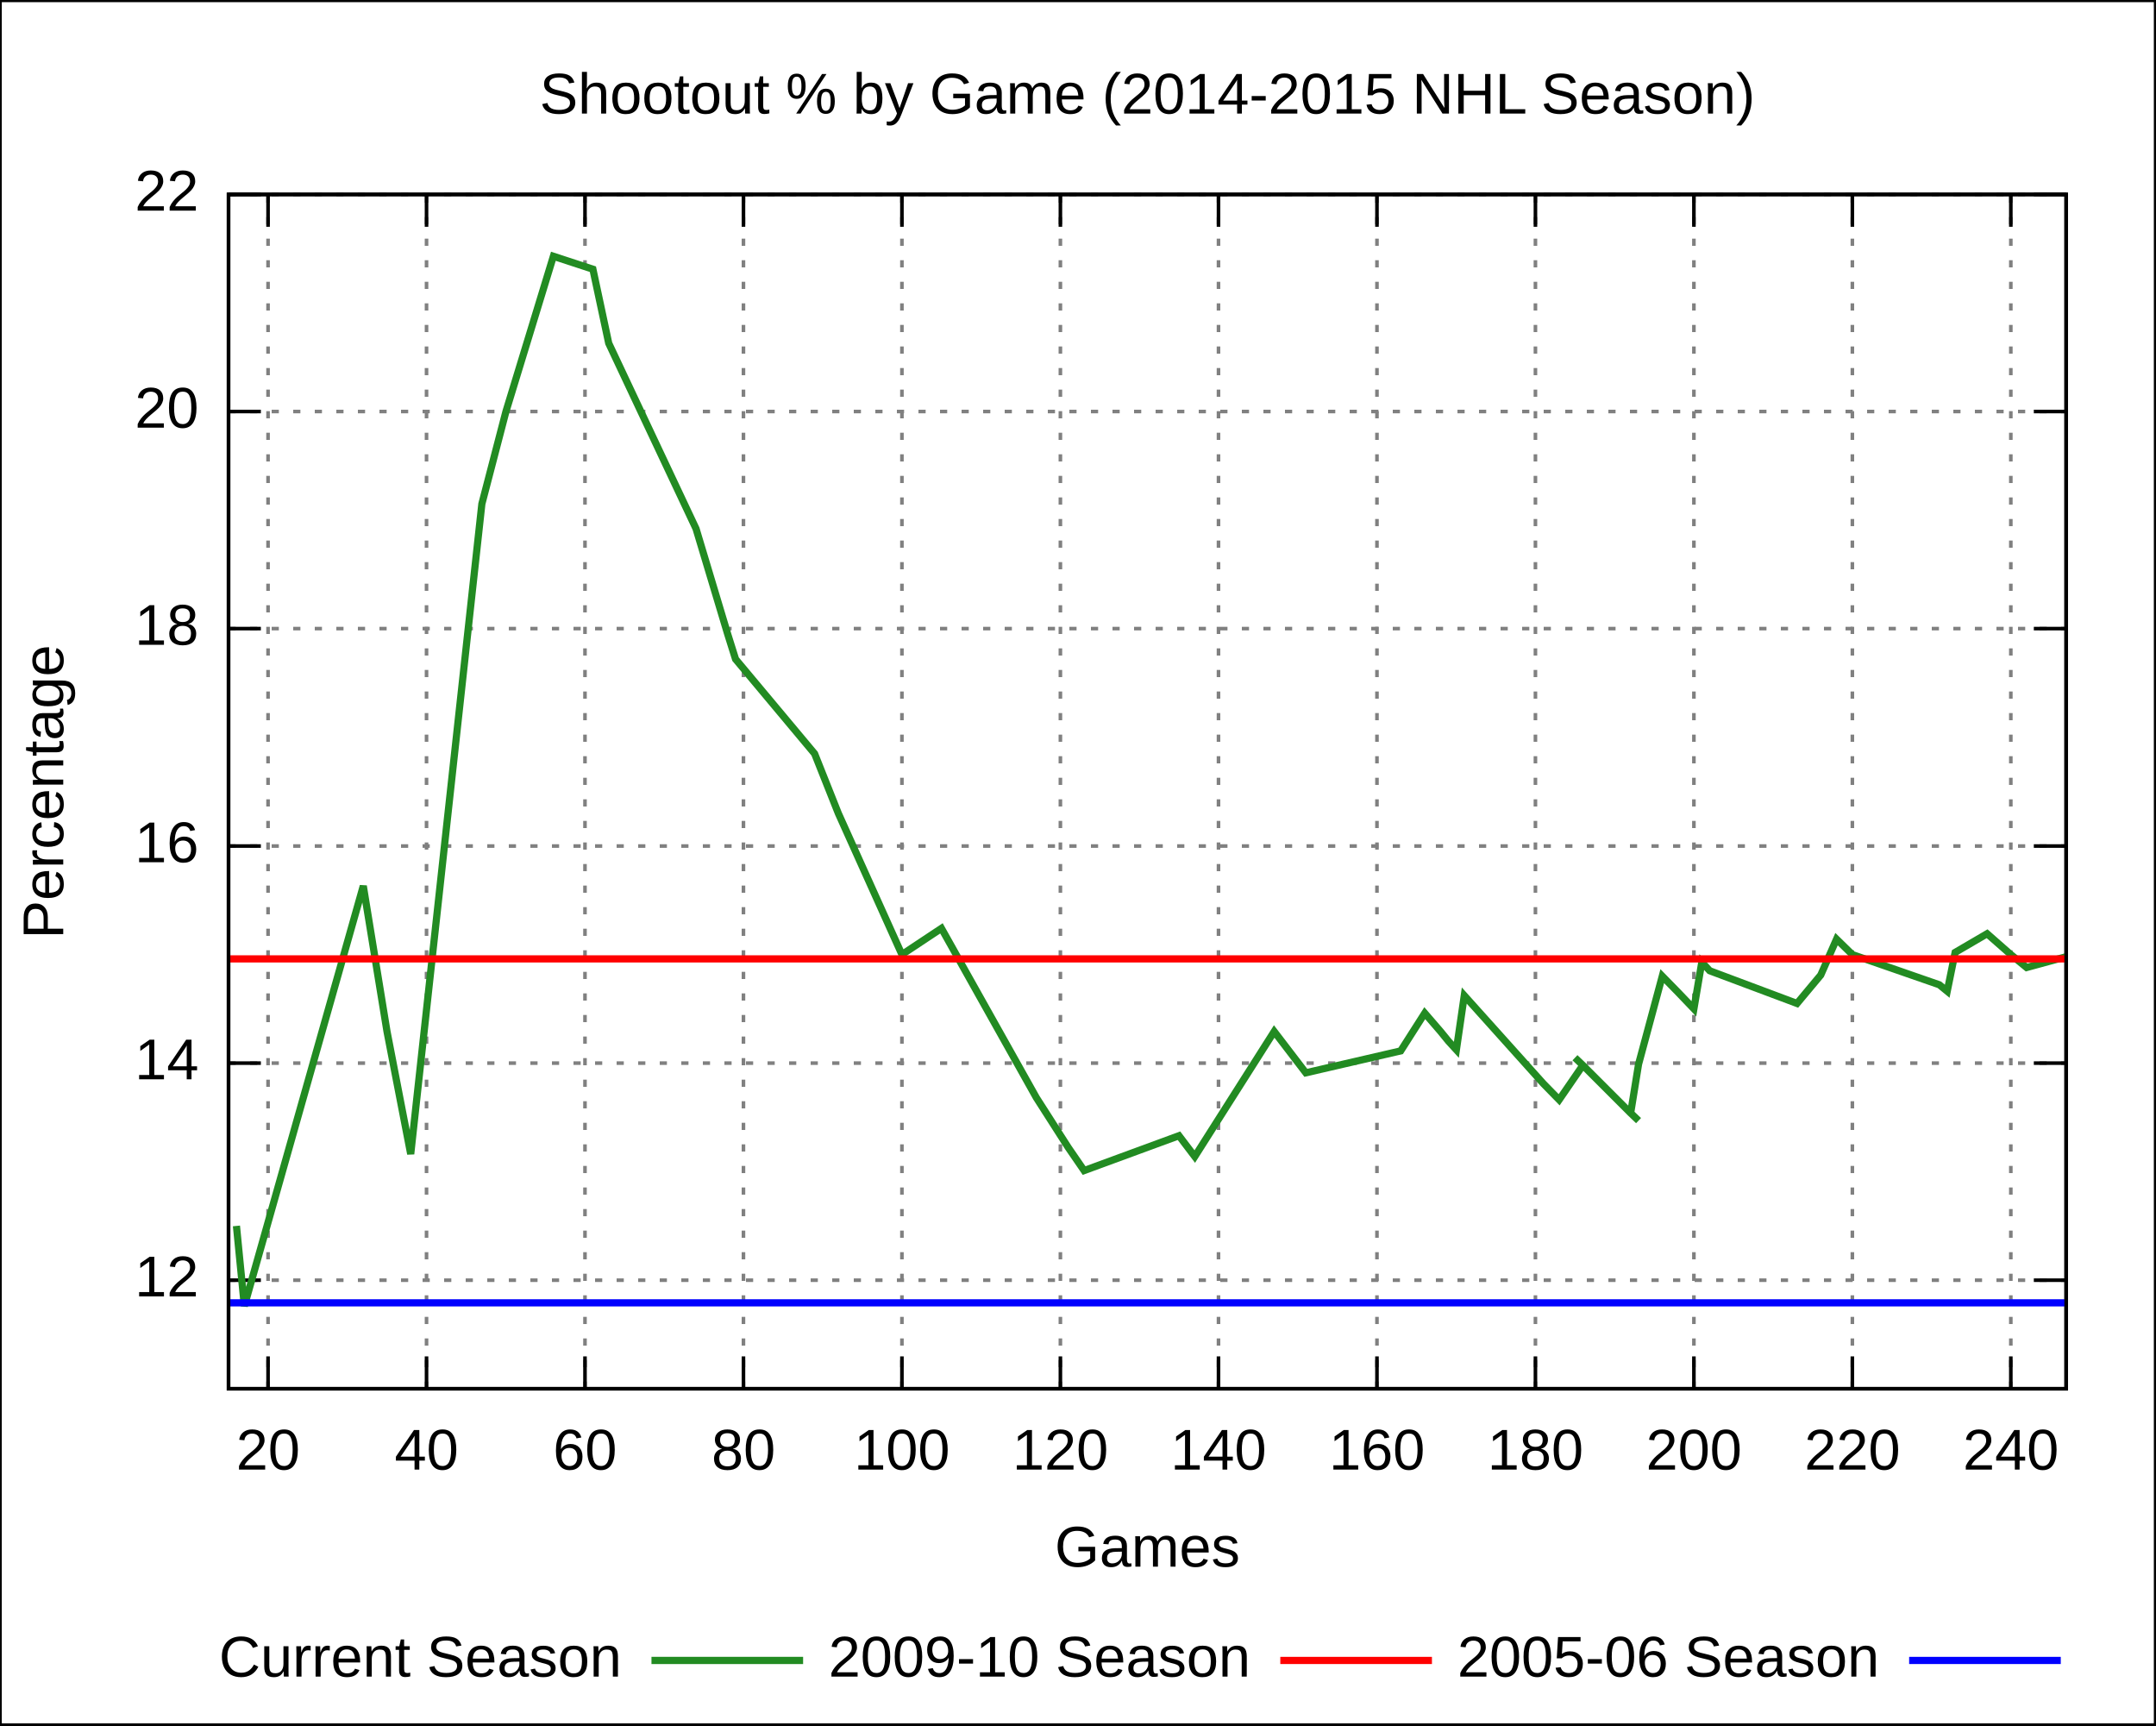
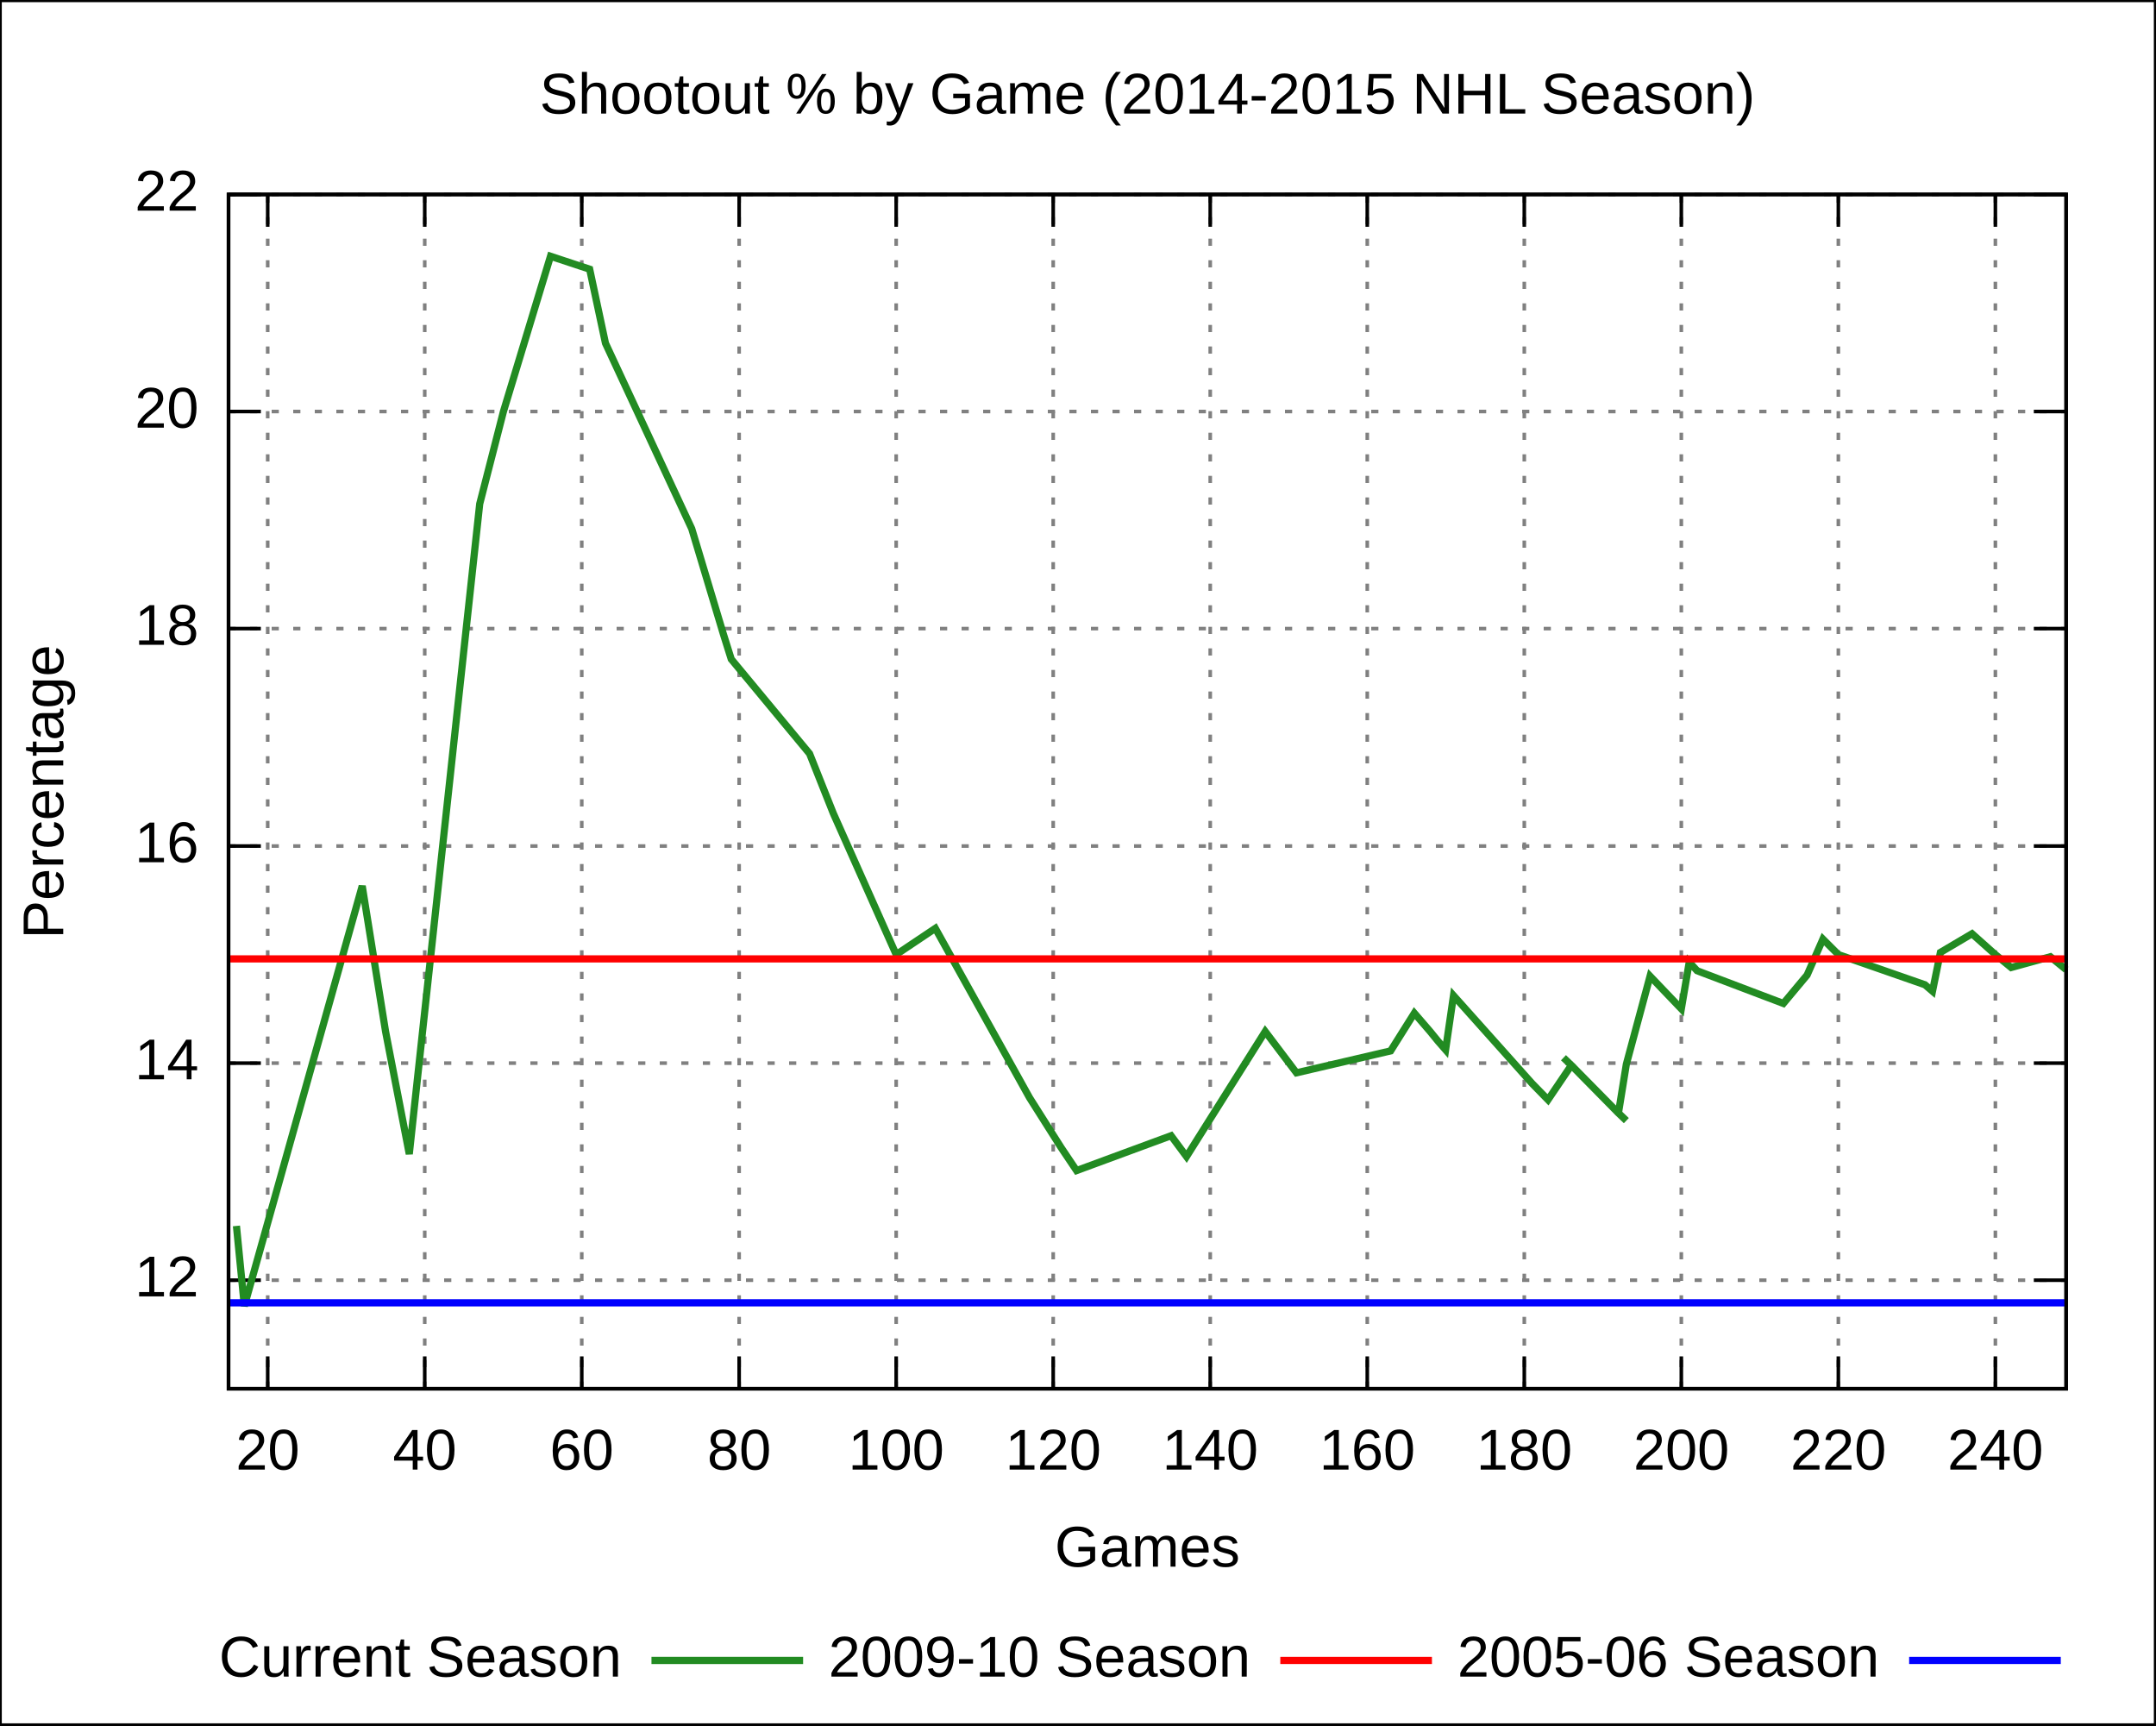
<svg xmlns="http://www.w3.org/2000/svg" xmlns:xlink="http://www.w3.org/1999/xlink" width="600" height="480" viewBox="0 0 600 480">
  <g id="gnuplot_canvas">
    <rect x="0" y="0" width="600" height="480" fill="none" />
    <defs>
      <circle id="gpDot" r="0.5" stroke-width="0.5" />
      <path id="gpPt0" stroke-width="0.222" stroke="currentColor" d="M-1,0 h2 M0,-1 v2" />
      <path id="gpPt1" stroke-width="0.222" stroke="currentColor" d="M-1,-1 L1,1 M1,-1 L-1,1" />
      <path id="gpPt2" stroke-width="0.222" stroke="currentColor" d="M-1,0 L1,0 M0,-1 L0,1 M-1,-1 L1,1 M-1,1 L1,-1" />
      <rect id="gpPt3" stroke-width="0.222" stroke="currentColor" x="-1" y="-1" width="2" height="2" />
      <rect id="gpPt4" stroke-width="0.222" stroke="currentColor" fill="currentColor" x="-1" y="-1" width="2" height="2" />
      <circle id="gpPt5" stroke-width="0.222" stroke="currentColor" cx="0" cy="0" r="1" />
      <use xlink:href="#gpPt5" id="gpPt6" fill="currentColor" stroke="none" />
      <path id="gpPt7" stroke-width="0.222" stroke="currentColor" d="M0,-1.33 L-1.33,0.67 L1.33,0.67 z" />
      <use xlink:href="#gpPt7" id="gpPt8" fill="currentColor" stroke="none" />
      <use xlink:href="#gpPt7" id="gpPt9" stroke="currentColor" transform="rotate(180)" />
      <use xlink:href="#gpPt9" id="gpPt10" fill="currentColor" stroke="none" />
      <use xlink:href="#gpPt3" id="gpPt11" stroke="currentColor" transform="rotate(45)" />
      <use xlink:href="#gpPt11" id="gpPt12" fill="currentColor" stroke="none" />
    </defs>
    <g style="fill:none; color:white; stroke:currentColor; stroke-width:1.00; stroke-linecap:butt; stroke-linejoin:miter">
</g>
    <g style="fill:none; color:black; stroke:currentColor; stroke-width:1.00; stroke-linecap:butt; stroke-linejoin:miter">
      <g style="stroke:none; shape-rendering:crispEdges">
        <polygon fill="rgb(255, 255, 255)" points="0.0,480.0 599.9,480.0 599.9,0.1 0.0,0.1 " />
      </g>
      <path stroke="black" d="M0.0,480.0 L0.0,0.1 L599.9,0.1 L599.9,480.0 L0.0,480.0  " />
    </g>
    <g style="fill:none; color:gray; stroke:currentColor; stroke-width:1.00; stroke-linecap:butt; stroke-linejoin:miter">
      <path stroke="gray" stroke-dasharray=" 2,4" class="gridline" d="M63.6,356.2 L575.0,356.2  " />
    </g>
    <g style="fill:none; color:black; stroke:currentColor; stroke-width:1.00; stroke-linecap:butt; stroke-linejoin:miter">
      <path stroke="black" d="M63.6,356.2 L72.6,356.2 M575.0,356.2 L566.0,356.2  " />
      <g transform="translate(55.3,360.7)" style="stroke:none; fill:black; font-family:Arial; font-size:12.00pt; text-anchor:end">
        <text> 12</text>
      </g>
    </g>
    <g style="fill:none; color:gray; stroke:currentColor; stroke-width:1.00; stroke-linecap:butt; stroke-linejoin:miter">
      <path stroke="gray" stroke-dasharray=" 2,4" class="gridline" d="M63.6,295.8 L575.0,295.8  " />
    </g>
    <g style="fill:none; color:black; stroke:currentColor; stroke-width:1.00; stroke-linecap:butt; stroke-linejoin:miter">
      <path stroke="black" d="M63.6,295.8 L72.6,295.8 M575.0,295.8 L566.0,295.8  " />
      <g transform="translate(55.3,300.3)" style="stroke:none; fill:black; font-family:Arial; font-size:12.00pt; text-anchor:end">
        <text> 14</text>
      </g>
    </g>
    <g style="fill:none; color:gray; stroke:currentColor; stroke-width:1.00; stroke-linecap:butt; stroke-linejoin:miter">
      <path stroke="gray" stroke-dasharray=" 2,4" class="gridline" d="M63.6,235.4 L575.0,235.4  " />
    </g>
    <g style="fill:none; color:black; stroke:currentColor; stroke-width:1.00; stroke-linecap:butt; stroke-linejoin:miter">
      <path stroke="black" d="M63.6,235.4 L72.6,235.4 M575.0,235.4 L566.0,235.4  " />
      <g transform="translate(55.3,239.9)" style="stroke:none; fill:black; font-family:Arial; font-size:12.00pt; text-anchor:end">
        <text> 16</text>
      </g>
    </g>
    <g style="fill:none; color:gray; stroke:currentColor; stroke-width:1.00; stroke-linecap:butt; stroke-linejoin:miter">
      <path stroke="gray" stroke-dasharray=" 2,4" class="gridline" d="M63.6,174.9 L575.0,174.9  " />
    </g>
    <g style="fill:none; color:black; stroke:currentColor; stroke-width:1.00; stroke-linecap:butt; stroke-linejoin:miter">
      <path stroke="black" d="M63.6,174.9 L72.6,174.9 M575.0,174.9 L566.0,174.9  " />
      <g transform="translate(55.3,179.4)" style="stroke:none; fill:black; font-family:Arial; font-size:12.00pt; text-anchor:end">
        <text> 18</text>
      </g>
    </g>
    <g style="fill:none; color:gray; stroke:currentColor; stroke-width:1.00; stroke-linecap:butt; stroke-linejoin:miter">
      <path stroke="gray" stroke-dasharray=" 2,4" class="gridline" d="M63.6,114.5 L575.0,114.5  " />
    </g>
    <g style="fill:none; color:black; stroke:currentColor; stroke-width:1.00; stroke-linecap:butt; stroke-linejoin:miter">
      <path stroke="black" d="M63.6,114.5 L72.6,114.5 M575.0,114.5 L566.0,114.5  " />
      <g transform="translate(55.3,119.0)" style="stroke:none; fill:black; font-family:Arial; font-size:12.00pt; text-anchor:end">
        <text> 20</text>
      </g>
    </g>
    <g style="fill:none; color:gray; stroke:currentColor; stroke-width:1.00; stroke-linecap:butt; stroke-linejoin:miter">
      <path stroke="gray" stroke-dasharray=" 2,4" class="gridline" d="M63.6,54.1 L575.0,54.1  " />
    </g>
    <g style="fill:none; color:black; stroke:currentColor; stroke-width:1.00; stroke-linecap:butt; stroke-linejoin:miter">
      <path stroke="black" d="M63.6,54.1 L72.6,54.1 M575.0,54.1 L566.0,54.1  " />
      <g transform="translate(55.3,58.6)" style="stroke:none; fill:black; font-family:Arial; font-size:12.00pt; text-anchor:end">
        <text> 22</text>
      </g>
    </g>
    <g style="fill:none; color:gray; stroke:currentColor; stroke-width:1.00; stroke-linecap:butt; stroke-linejoin:miter">
-       <path stroke="gray" stroke-dasharray=" 2,4" class="gridline" d="M74.6,386.4 L74.6,54.1  " />
-     </g>
-     <g style="fill:none; color:black; stroke:currentColor; stroke-width:1.00; stroke-linecap:butt; stroke-linejoin:miter">
-       <path stroke="black" d="M74.6,386.4 L74.6,377.4 M74.6,54.1 L74.6,63.1  " />
-       <g transform="translate(74.6,408.9)" style="stroke:none; fill:black; font-family:Arial; font-size:12.00pt; text-anchor:middle">
+       <path stroke="gray" stroke-dasharray=" 2,4" class="gridline" d="M74.5,386.4 L74.5,54.1  " />
+     </g>
+     <g style="fill:none; color:black; stroke:currentColor; stroke-width:1.00; stroke-linecap:butt; stroke-linejoin:miter">
+       <path stroke="black" d="M74.5,386.4 L74.5,377.4 M74.5,54.1 L74.5,63.1  " />
+       <g transform="translate(74.5,408.9)" style="stroke:none; fill:black; font-family:Arial; font-size:12.00pt; text-anchor:middle">
        <text> 20</text>
      </g>
    </g>
    <g style="fill:none; color:gray; stroke:currentColor; stroke-width:1.00; stroke-linecap:butt; stroke-linejoin:miter">
-       <path stroke="gray" stroke-dasharray=" 2,4" class="gridline" d="M118.7,386.4 L118.7,54.1  " />
-     </g>
-     <g style="fill:none; color:black; stroke:currentColor; stroke-width:1.00; stroke-linecap:butt; stroke-linejoin:miter">
-       <path stroke="black" d="M118.7,386.4 L118.7,377.4 M118.7,54.1 L118.7,63.1  " />
-       <g transform="translate(118.7,408.9)" style="stroke:none; fill:black; font-family:Arial; font-size:12.00pt; text-anchor:middle">
+       <path stroke="gray" stroke-dasharray=" 2,4" class="gridline" d="M118.2,386.4 L118.2,54.1  " />
+     </g>
+     <g style="fill:none; color:black; stroke:currentColor; stroke-width:1.00; stroke-linecap:butt; stroke-linejoin:miter">
+       <path stroke="black" d="M118.2,386.4 L118.2,377.4 M118.2,54.1 L118.2,63.1  " />
+       <g transform="translate(118.2,408.9)" style="stroke:none; fill:black; font-family:Arial; font-size:12.00pt; text-anchor:middle">
        <text> 40</text>
      </g>
    </g>
    <g style="fill:none; color:gray; stroke:currentColor; stroke-width:1.00; stroke-linecap:butt; stroke-linejoin:miter">
-       <path stroke="gray" stroke-dasharray=" 2,4" class="gridline" d="M162.8,386.4 L162.8,54.1  " />
-     </g>
-     <g style="fill:none; color:black; stroke:currentColor; stroke-width:1.00; stroke-linecap:butt; stroke-linejoin:miter">
-       <path stroke="black" d="M162.8,386.4 L162.8,377.4 M162.8,54.1 L162.8,63.1  " />
-       <g transform="translate(162.8,408.9)" style="stroke:none; fill:black; font-family:Arial; font-size:12.00pt; text-anchor:middle">
+       <path stroke="gray" stroke-dasharray=" 2,4" class="gridline" d="M161.9,386.4 L161.9,54.1  " />
+     </g>
+     <g style="fill:none; color:black; stroke:currentColor; stroke-width:1.00; stroke-linecap:butt; stroke-linejoin:miter">
+       <path stroke="black" d="M161.9,386.4 L161.9,377.4 M161.9,54.1 L161.9,63.1  " />
+       <g transform="translate(161.9,408.9)" style="stroke:none; fill:black; font-family:Arial; font-size:12.00pt; text-anchor:middle">
        <text> 60</text>
      </g>
    </g>
    <g style="fill:none; color:gray; stroke:currentColor; stroke-width:1.00; stroke-linecap:butt; stroke-linejoin:miter">
-       <path stroke="gray" stroke-dasharray=" 2,4" class="gridline" d="M206.9,386.4 L206.9,54.1  " />
-     </g>
-     <g style="fill:none; color:black; stroke:currentColor; stroke-width:1.00; stroke-linecap:butt; stroke-linejoin:miter">
-       <path stroke="black" d="M206.9,386.4 L206.9,377.4 M206.9,54.1 L206.9,63.1  " />
-       <g transform="translate(206.9,408.9)" style="stroke:none; fill:black; font-family:Arial; font-size:12.00pt; text-anchor:middle">
+       <path stroke="gray" stroke-dasharray=" 2,4" class="gridline" d="M205.7,386.4 L205.7,54.1  " />
+     </g>
+     <g style="fill:none; color:black; stroke:currentColor; stroke-width:1.00; stroke-linecap:butt; stroke-linejoin:miter">
+       <path stroke="black" d="M205.7,386.4 L205.7,377.4 M205.7,54.1 L205.7,63.1  " />
+       <g transform="translate(205.7,408.9)" style="stroke:none; fill:black; font-family:Arial; font-size:12.00pt; text-anchor:middle">
        <text> 80</text>
      </g>
    </g>
    <g style="fill:none; color:gray; stroke:currentColor; stroke-width:1.00; stroke-linecap:butt; stroke-linejoin:miter">
-       <path stroke="gray" stroke-dasharray=" 2,4" class="gridline" d="M251.0,386.4 L251.0,54.1  " />
-     </g>
-     <g style="fill:none; color:black; stroke:currentColor; stroke-width:1.00; stroke-linecap:butt; stroke-linejoin:miter">
-       <path stroke="black" d="M251.0,386.4 L251.0,377.4 M251.0,54.1 L251.0,63.1  " />
-       <g transform="translate(251.0,408.9)" style="stroke:none; fill:black; font-family:Arial; font-size:12.00pt; text-anchor:middle">
+       <path stroke="gray" stroke-dasharray=" 2,4" class="gridline" d="M249.4,386.4 L249.4,54.1  " />
+     </g>
+     <g style="fill:none; color:black; stroke:currentColor; stroke-width:1.00; stroke-linecap:butt; stroke-linejoin:miter">
+       <path stroke="black" d="M249.4,386.4 L249.4,377.4 M249.4,54.1 L249.4,63.1  " />
+       <g transform="translate(249.4,408.9)" style="stroke:none; fill:black; font-family:Arial; font-size:12.00pt; text-anchor:middle">
        <text> 100</text>
      </g>
    </g>
    <g style="fill:none; color:gray; stroke:currentColor; stroke-width:1.00; stroke-linecap:butt; stroke-linejoin:miter">
-       <path stroke="gray" stroke-dasharray=" 2,4" class="gridline" d="M295.1,386.4 L295.1,54.1  " />
-     </g>
-     <g style="fill:none; color:black; stroke:currentColor; stroke-width:1.00; stroke-linecap:butt; stroke-linejoin:miter">
-       <path stroke="black" d="M295.1,386.4 L295.1,377.4 M295.1,54.1 L295.1,63.1  " />
-       <g transform="translate(295.1,408.9)" style="stroke:none; fill:black; font-family:Arial; font-size:12.00pt; text-anchor:middle">
+       <path stroke="gray" stroke-dasharray=" 2,4" class="gridline" d="M293.1,386.4 L293.1,54.1  " />
+     </g>
+     <g style="fill:none; color:black; stroke:currentColor; stroke-width:1.00; stroke-linecap:butt; stroke-linejoin:miter">
+       <path stroke="black" d="M293.1,386.4 L293.1,377.4 M293.1,54.1 L293.1,63.1  " />
+       <g transform="translate(293.1,408.9)" style="stroke:none; fill:black; font-family:Arial; font-size:12.00pt; text-anchor:middle">
        <text> 120</text>
      </g>
    </g>
    <g style="fill:none; color:gray; stroke:currentColor; stroke-width:1.00; stroke-linecap:butt; stroke-linejoin:miter">
-       <path stroke="gray" stroke-dasharray=" 2,4" class="gridline" d="M339.1,386.4 L339.1,54.1  " />
-     </g>
-     <g style="fill:none; color:black; stroke:currentColor; stroke-width:1.00; stroke-linecap:butt; stroke-linejoin:miter">
-       <path stroke="black" d="M339.1,386.4 L339.1,377.4 M339.1,54.1 L339.1,63.1  " />
-       <g transform="translate(339.1,408.9)" style="stroke:none; fill:black; font-family:Arial; font-size:12.00pt; text-anchor:middle">
+       <path stroke="gray" stroke-dasharray=" 2,4" class="gridline" d="M336.8,386.4 L336.8,54.1  " />
+     </g>
+     <g style="fill:none; color:black; stroke:currentColor; stroke-width:1.00; stroke-linecap:butt; stroke-linejoin:miter">
+       <path stroke="black" d="M336.8,386.4 L336.8,377.4 M336.8,54.1 L336.8,63.1  " />
+       <g transform="translate(336.8,408.9)" style="stroke:none; fill:black; font-family:Arial; font-size:12.00pt; text-anchor:middle">
        <text> 140</text>
      </g>
    </g>
    <g style="fill:none; color:gray; stroke:currentColor; stroke-width:1.00; stroke-linecap:butt; stroke-linejoin:miter">
-       <path stroke="gray" stroke-dasharray=" 2,4" class="gridline" d="M383.2,386.4 L383.2,54.1  " />
-     </g>
-     <g style="fill:none; color:black; stroke:currentColor; stroke-width:1.00; stroke-linecap:butt; stroke-linejoin:miter">
-       <path stroke="black" d="M383.2,386.4 L383.2,377.4 M383.2,54.1 L383.2,63.1  " />
-       <g transform="translate(383.2,408.9)" style="stroke:none; fill:black; font-family:Arial; font-size:12.00pt; text-anchor:middle">
+       <path stroke="gray" stroke-dasharray=" 2,4" class="gridline" d="M380.5,386.4 L380.5,54.1  " />
+     </g>
+     <g style="fill:none; color:black; stroke:currentColor; stroke-width:1.00; stroke-linecap:butt; stroke-linejoin:miter">
+       <path stroke="black" d="M380.5,386.4 L380.5,377.4 M380.5,54.1 L380.5,63.1  " />
+       <g transform="translate(380.5,408.9)" style="stroke:none; fill:black; font-family:Arial; font-size:12.00pt; text-anchor:middle">
        <text> 160</text>
      </g>
    </g>
    <g style="fill:none; color:gray; stroke:currentColor; stroke-width:1.00; stroke-linecap:butt; stroke-linejoin:miter">
-       <path stroke="gray" stroke-dasharray=" 2,4" class="gridline" d="M427.3,386.4 L427.3,54.1  " />
-     </g>
-     <g style="fill:none; color:black; stroke:currentColor; stroke-width:1.00; stroke-linecap:butt; stroke-linejoin:miter">
-       <path stroke="black" d="M427.3,386.4 L427.3,377.4 M427.3,54.1 L427.3,63.1  " />
-       <g transform="translate(427.3,408.9)" style="stroke:none; fill:black; font-family:Arial; font-size:12.00pt; text-anchor:middle">
+       <path stroke="gray" stroke-dasharray=" 2,4" class="gridline" d="M424.2,386.4 L424.2,54.1  " />
+     </g>
+     <g style="fill:none; color:black; stroke:currentColor; stroke-width:1.00; stroke-linecap:butt; stroke-linejoin:miter">
+       <path stroke="black" d="M424.2,386.4 L424.2,377.4 M424.2,54.1 L424.2,63.1  " />
+       <g transform="translate(424.2,408.9)" style="stroke:none; fill:black; font-family:Arial; font-size:12.00pt; text-anchor:middle">
        <text> 180</text>
      </g>
    </g>
    <g style="fill:none; color:gray; stroke:currentColor; stroke-width:1.00; stroke-linecap:butt; stroke-linejoin:miter">
-       <path stroke="gray" stroke-dasharray=" 2,4" class="gridline" d="M471.4,386.4 L471.4,54.1  " />
-     </g>
-     <g style="fill:none; color:black; stroke:currentColor; stroke-width:1.00; stroke-linecap:butt; stroke-linejoin:miter">
-       <path stroke="black" d="M471.4,386.4 L471.4,377.4 M471.4,54.1 L471.4,63.1  " />
-       <g transform="translate(471.4,408.9)" style="stroke:none; fill:black; font-family:Arial; font-size:12.00pt; text-anchor:middle">
+       <path stroke="gray" stroke-dasharray=" 2,4" class="gridline" d="M467.9,386.4 L467.9,54.1  " />
+     </g>
+     <g style="fill:none; color:black; stroke:currentColor; stroke-width:1.00; stroke-linecap:butt; stroke-linejoin:miter">
+       <path stroke="black" d="M467.9,386.4 L467.9,377.4 M467.9,54.1 L467.9,63.1  " />
+       <g transform="translate(467.9,408.9)" style="stroke:none; fill:black; font-family:Arial; font-size:12.00pt; text-anchor:middle">
        <text> 200</text>
      </g>
    </g>
    <g style="fill:none; color:gray; stroke:currentColor; stroke-width:1.00; stroke-linecap:butt; stroke-linejoin:miter">
-       <path stroke="gray" stroke-dasharray=" 2,4" class="gridline" d="M515.5,386.4 L515.5,54.1  " />
-     </g>
-     <g style="fill:none; color:black; stroke:currentColor; stroke-width:1.00; stroke-linecap:butt; stroke-linejoin:miter">
-       <path stroke="black" d="M515.5,386.4 L515.5,377.4 M515.5,54.1 L515.5,63.1  " />
-       <g transform="translate(515.5,408.9)" style="stroke:none; fill:black; font-family:Arial; font-size:12.00pt; text-anchor:middle">
+       <path stroke="gray" stroke-dasharray=" 2,4" class="gridline" d="M511.6,386.4 L511.6,54.1  " />
+     </g>
+     <g style="fill:none; color:black; stroke:currentColor; stroke-width:1.00; stroke-linecap:butt; stroke-linejoin:miter">
+       <path stroke="black" d="M511.6,386.4 L511.6,377.4 M511.6,54.1 L511.6,63.1  " />
+       <g transform="translate(511.6,408.9)" style="stroke:none; fill:black; font-family:Arial; font-size:12.00pt; text-anchor:middle">
        <text> 220</text>
      </g>
    </g>
    <g style="fill:none; color:gray; stroke:currentColor; stroke-width:1.00; stroke-linecap:butt; stroke-linejoin:miter">
-       <path stroke="gray" stroke-dasharray=" 2,4" class="gridline" d="M559.6,386.4 L559.6,54.1  " />
-     </g>
-     <g style="fill:none; color:black; stroke:currentColor; stroke-width:1.00; stroke-linecap:butt; stroke-linejoin:miter">
-       <path stroke="black" d="M559.6,386.4 L559.6,377.4 M559.6,54.1 L559.6,63.1  " />
-       <g transform="translate(559.6,408.9)" style="stroke:none; fill:black; font-family:Arial; font-size:12.00pt; text-anchor:middle">
+       <path stroke="gray" stroke-dasharray=" 2,4" class="gridline" d="M555.3,386.4 L555.3,54.1  " />
+     </g>
+     <g style="fill:none; color:black; stroke:currentColor; stroke-width:1.00; stroke-linecap:butt; stroke-linejoin:miter">
+       <path stroke="black" d="M555.3,386.4 L555.3,377.4 M555.3,54.1 L555.3,63.1  " />
+       <g transform="translate(555.3,408.9)" style="stroke:none; fill:black; font-family:Arial; font-size:12.00pt; text-anchor:middle">
        <text> 240</text>
      </g>
      <path stroke="black" d="M63.6,54.1 L63.6,386.4 L575.0,386.4 L575.0,54.1 L63.6,54.1 Z  " />
      <g transform="translate(17.6,220.3) rotate(270)" style="stroke:none; fill:black; font-family:Arial; font-size:12.00pt; text-anchor:middle">
        <text>Percentage</text>
      </g>
      <g transform="translate(319.3,435.9)" style="stroke:none; fill:black; font-family:Arial; font-size:12.00pt; text-anchor:middle">
        <text>Games</text>
      </g>
      <g transform="translate(319.3,31.6)" style="stroke:none; fill:black; font-family:Arial; font-size:12.00pt; text-anchor:middle">
        <text>Shootout % by Game (2014-2015 NHL Season)</text>
      </g>
    </g>
    <g id="gnuplot_plot_1">
      <g style="fill:none; color:white; stroke:black; stroke-width:2.00; stroke-linecap:butt; stroke-linejoin:miter">
</g>
      <g style="fill:none; color:red; stroke:currentColor; stroke-width:2.00; stroke-linecap:butt; stroke-linejoin:miter">
        <g transform="translate(173.0,466.5)" style="stroke:none; fill:black; font-family:Arial; font-size:12.00pt; text-anchor:end">
          <text>Current Season</text>
        </g>
-         <path stroke="rgb( 34, 139,  34)" d="M181.3,462.0 L223.5,462.0 M65.8,341.1 L68.0,363.4 L101.1,246.5 L107.7,287.0 L114.3,321.1 L134.1,140.2    L140.8,114.5 L154.0,71.3 L165.0,74.9 L169.4,95.5 L193.7,147.1 L202.5,176.4 L204.7,183.4 L226.7,209.7    L233.3,226.3 L251.0,265.6 L262.0,258.3 L288.4,305.4 L297.3,319.3 L301.7,325.7 L328.1,316.0 L332.5,321.8    L354.6,287.0 L363.4,298.5 L389.8,292.4 L396.5,281.9 L400.9,287.0 L403.1,289.7 L405.3,292.1 L407.5,277.0    L429.5,301.5 L433.9,306.0 L440.5,296.4 L438.3,294.3 L440.5,296.4 L453.8,309.7 L456.0,311.8 L453.8,309.7    L456.0,296.1 L462.6,271.6 L467.0,276.1 L471.4,280.7 L473.6,267.7 L475.8,270.1 L500.1,279.2 L506.7,271.3    L511.1,261.3 L515.5,265.6 L539.7,274.0 L541.9,275.8 L544.1,265.0 L553.0,259.8 L559.6,265.6 L564.0,269.2    L575.0,266.2  " />
+         <path stroke="rgb( 34, 139,  34)" d="M181.3,462.0 L223.5,462.0 M65.8,341.1 L68.0,363.4 L100.8,246.5 L107.3,287.0 L113.9,321.1 L133.5,140.2    L140.1,114.5 L153.2,71.3 L164.1,74.9 L168.5,95.5 L192.5,147.1 L201.3,176.4 L203.5,183.4 L225.3,209.7    L231.9,226.3 L249.4,265.6 L260.3,258.3 L286.5,305.4 L295.3,319.3 L299.6,325.7 L325.9,316.0 L330.2,321.8    L352.1,287.0 L360.8,298.5 L387.0,292.4 L393.6,281.9 L398.0,287.0 L400.2,289.7 L402.3,292.1 L404.5,277.0    L426.4,301.5 L430.8,306.0 L437.3,296.4 L435.1,294.3 L437.3,296.4 L450.4,309.7 L452.6,311.8 L450.4,309.7    L452.6,296.1 L459.2,271.6 L463.5,276.1 L467.9,280.7 L470.1,267.7 L472.3,270.1 L496.3,279.2 L502.9,271.3    L507.3,261.3 L511.6,265.6 L535.7,274.0 L537.8,275.8 L540.0,265.0 L548.8,259.8 L555.3,265.6 L559.7,269.2    L570.6,266.2 L572.8,268.0 L575.0,269.8  " />
      </g>
    </g>
    <g id="gnuplot_plot_2">
      <g style="fill:none; color:green; stroke:currentColor; stroke-width:2.00; stroke-linecap:butt; stroke-linejoin:miter">
        <g transform="translate(348.0,466.5)" style="stroke:none; fill:black; font-family:Arial; font-size:12.00pt; text-anchor:end">
          <text>2009-10 Season</text>
        </g>
        <path stroke="rgb(255,   0,   0)" d="M356.3,462.0 L398.5,462.0 M63.6,266.8 L68.8,266.8 L73.9,266.8 L79.1,266.8 L84.3,266.8 L89.4,266.8    L94.6,266.8 L99.8,266.8 L104.9,266.8 L110.1,266.8 L115.3,266.8 L120.4,266.8 L125.6,266.8 L130.8,266.8    L135.9,266.8 L141.1,266.8 L146.3,266.8 L151.4,266.8 L156.6,266.8 L161.7,266.8 L166.9,266.8 L172.1,266.8    L177.2,266.8 L182.4,266.8 L187.6,266.8 L192.7,266.8 L197.9,266.8 L203.1,266.8 L208.2,266.8 L213.4,266.8    L218.6,266.8 L223.7,266.8 L228.9,266.8 L234.1,266.8 L239.2,266.8 L244.4,266.8 L249.6,266.8 L254.7,266.8    L259.9,266.8 L265.1,266.8 L270.2,266.8 L275.4,266.8 L280.6,266.8 L285.7,266.8 L290.9,266.8 L296.1,266.8    L301.2,266.8 L306.4,266.8 L311.6,266.8 L316.7,266.8 L321.9,266.8 L327.0,266.8 L332.2,266.8 L337.4,266.8    L342.5,266.8 L347.7,266.8 L352.9,266.8 L358.0,266.8 L363.2,266.8 L368.4,266.8 L373.5,266.8 L378.7,266.8    L383.9,266.8 L389.0,266.8 L394.2,266.8 L399.4,266.8 L404.5,266.8 L409.7,266.8 L414.9,266.8 L420.0,266.8    L425.2,266.8 L430.4,266.8 L435.5,266.8 L440.7,266.8 L445.9,266.8 L451.0,266.8 L456.2,266.8 L461.4,266.8    L466.5,266.8 L471.7,266.8 L476.9,266.8 L482.0,266.8 L487.2,266.8 L492.3,266.8 L497.5,266.8 L502.7,266.8    L507.8,266.8 L513.0,266.8 L518.2,266.8 L523.3,266.8 L528.5,266.8 L533.7,266.8 L538.8,266.8 L544.0,266.8    L549.2,266.8 L554.3,266.8 L559.5,266.8 L564.7,266.8 L569.8,266.8 L575.0,266.8  " />
      </g>
    </g>
    <g id="gnuplot_plot_3">
      <g style="fill:none; color:blue; stroke:currentColor; stroke-width:2.00; stroke-linecap:butt; stroke-linejoin:miter">
        <g transform="translate(523.0,466.5)" style="stroke:none; fill:black; font-family:Arial; font-size:12.00pt; text-anchor:end">
          <text>2005-06 Season</text>
        </g>
        <path stroke="rgb(  0,   0, 255)" d="M531.3,462.0 L573.5,462.0 M63.6,362.5 L68.8,362.5 L73.9,362.5 L79.1,362.5 L84.3,362.5 L89.4,362.5    L94.6,362.5 L99.8,362.5 L104.9,362.5 L110.1,362.5 L115.3,362.5 L120.4,362.5 L125.6,362.5 L130.8,362.5    L135.9,362.5 L141.1,362.5 L146.3,362.5 L151.4,362.5 L156.6,362.5 L161.7,362.5 L166.9,362.5 L172.1,362.5    L177.2,362.5 L182.4,362.5 L187.6,362.5 L192.7,362.5 L197.9,362.5 L203.1,362.5 L208.2,362.5 L213.4,362.5    L218.6,362.5 L223.7,362.5 L228.9,362.5 L234.1,362.5 L239.2,362.5 L244.4,362.5 L249.6,362.5 L254.7,362.5    L259.9,362.5 L265.1,362.5 L270.2,362.5 L275.4,362.5 L280.6,362.5 L285.7,362.5 L290.9,362.5 L296.1,362.5    L301.2,362.5 L306.4,362.5 L311.6,362.5 L316.7,362.5 L321.9,362.5 L327.0,362.5 L332.2,362.5 L337.4,362.5    L342.5,362.5 L347.7,362.5 L352.9,362.5 L358.0,362.5 L363.2,362.5 L368.4,362.5 L373.5,362.5 L378.7,362.5    L383.9,362.5 L389.0,362.5 L394.2,362.5 L399.4,362.5 L404.5,362.5 L409.7,362.5 L414.9,362.5 L420.0,362.5    L425.2,362.5 L430.4,362.5 L435.5,362.5 L440.7,362.5 L445.9,362.5 L451.0,362.5 L456.2,362.5 L461.4,362.5    L466.5,362.5 L471.7,362.5 L476.9,362.5 L482.0,362.5 L487.2,362.5 L492.3,362.5 L497.5,362.5 L502.7,362.5    L507.8,362.5 L513.0,362.5 L518.2,362.5 L523.3,362.5 L528.5,362.5 L533.7,362.5 L538.8,362.5 L544.0,362.5    L549.2,362.5 L554.3,362.5 L559.5,362.5 L564.7,362.5 L569.8,362.5 L575.0,362.5  " />
      </g>
    </g>
    <g style="fill:none; color:white; stroke:rgb(  0,   0, 255); stroke-width:1.00; stroke-linecap:butt; stroke-linejoin:miter">
</g>
    <g style="fill:none; color:black; stroke:currentColor; stroke-width:1.00; stroke-linecap:butt; stroke-linejoin:miter">
      <path stroke="black" d="M63.6,54.1 L63.6,386.4 L575.0,386.4 L575.0,54.1 L63.6,54.1 Z  " />
    </g>
  </g>
</svg>
